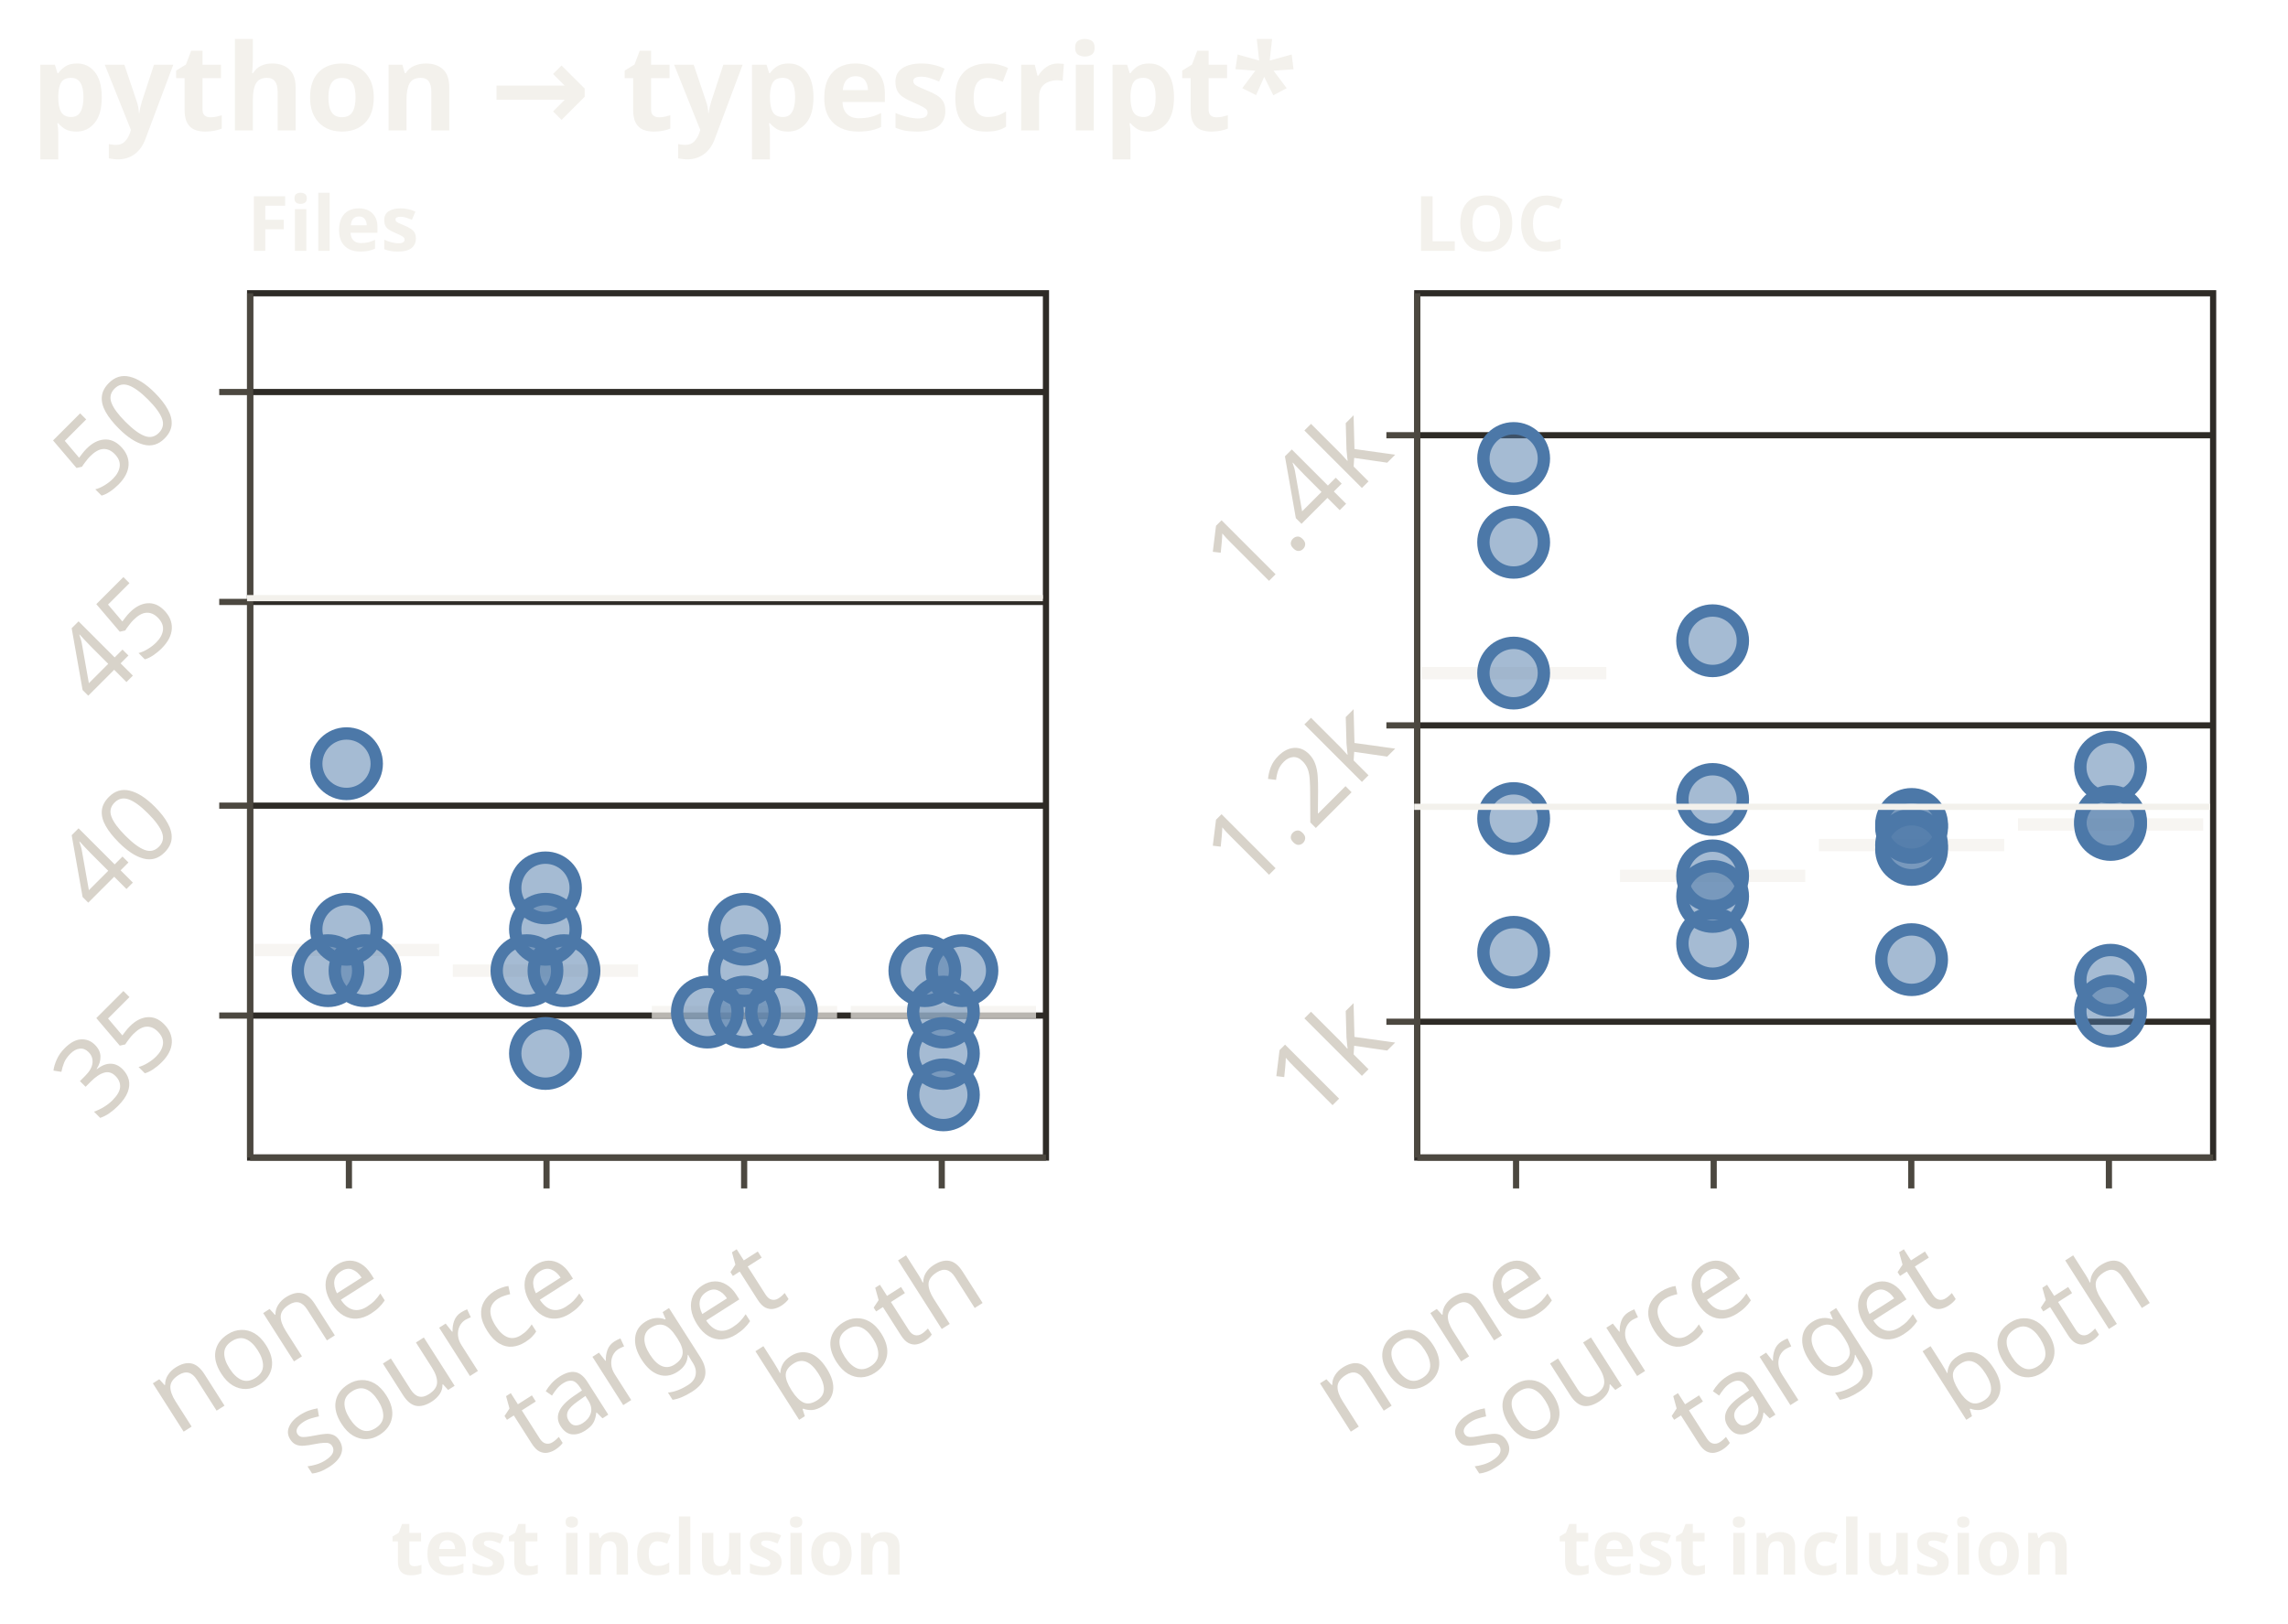
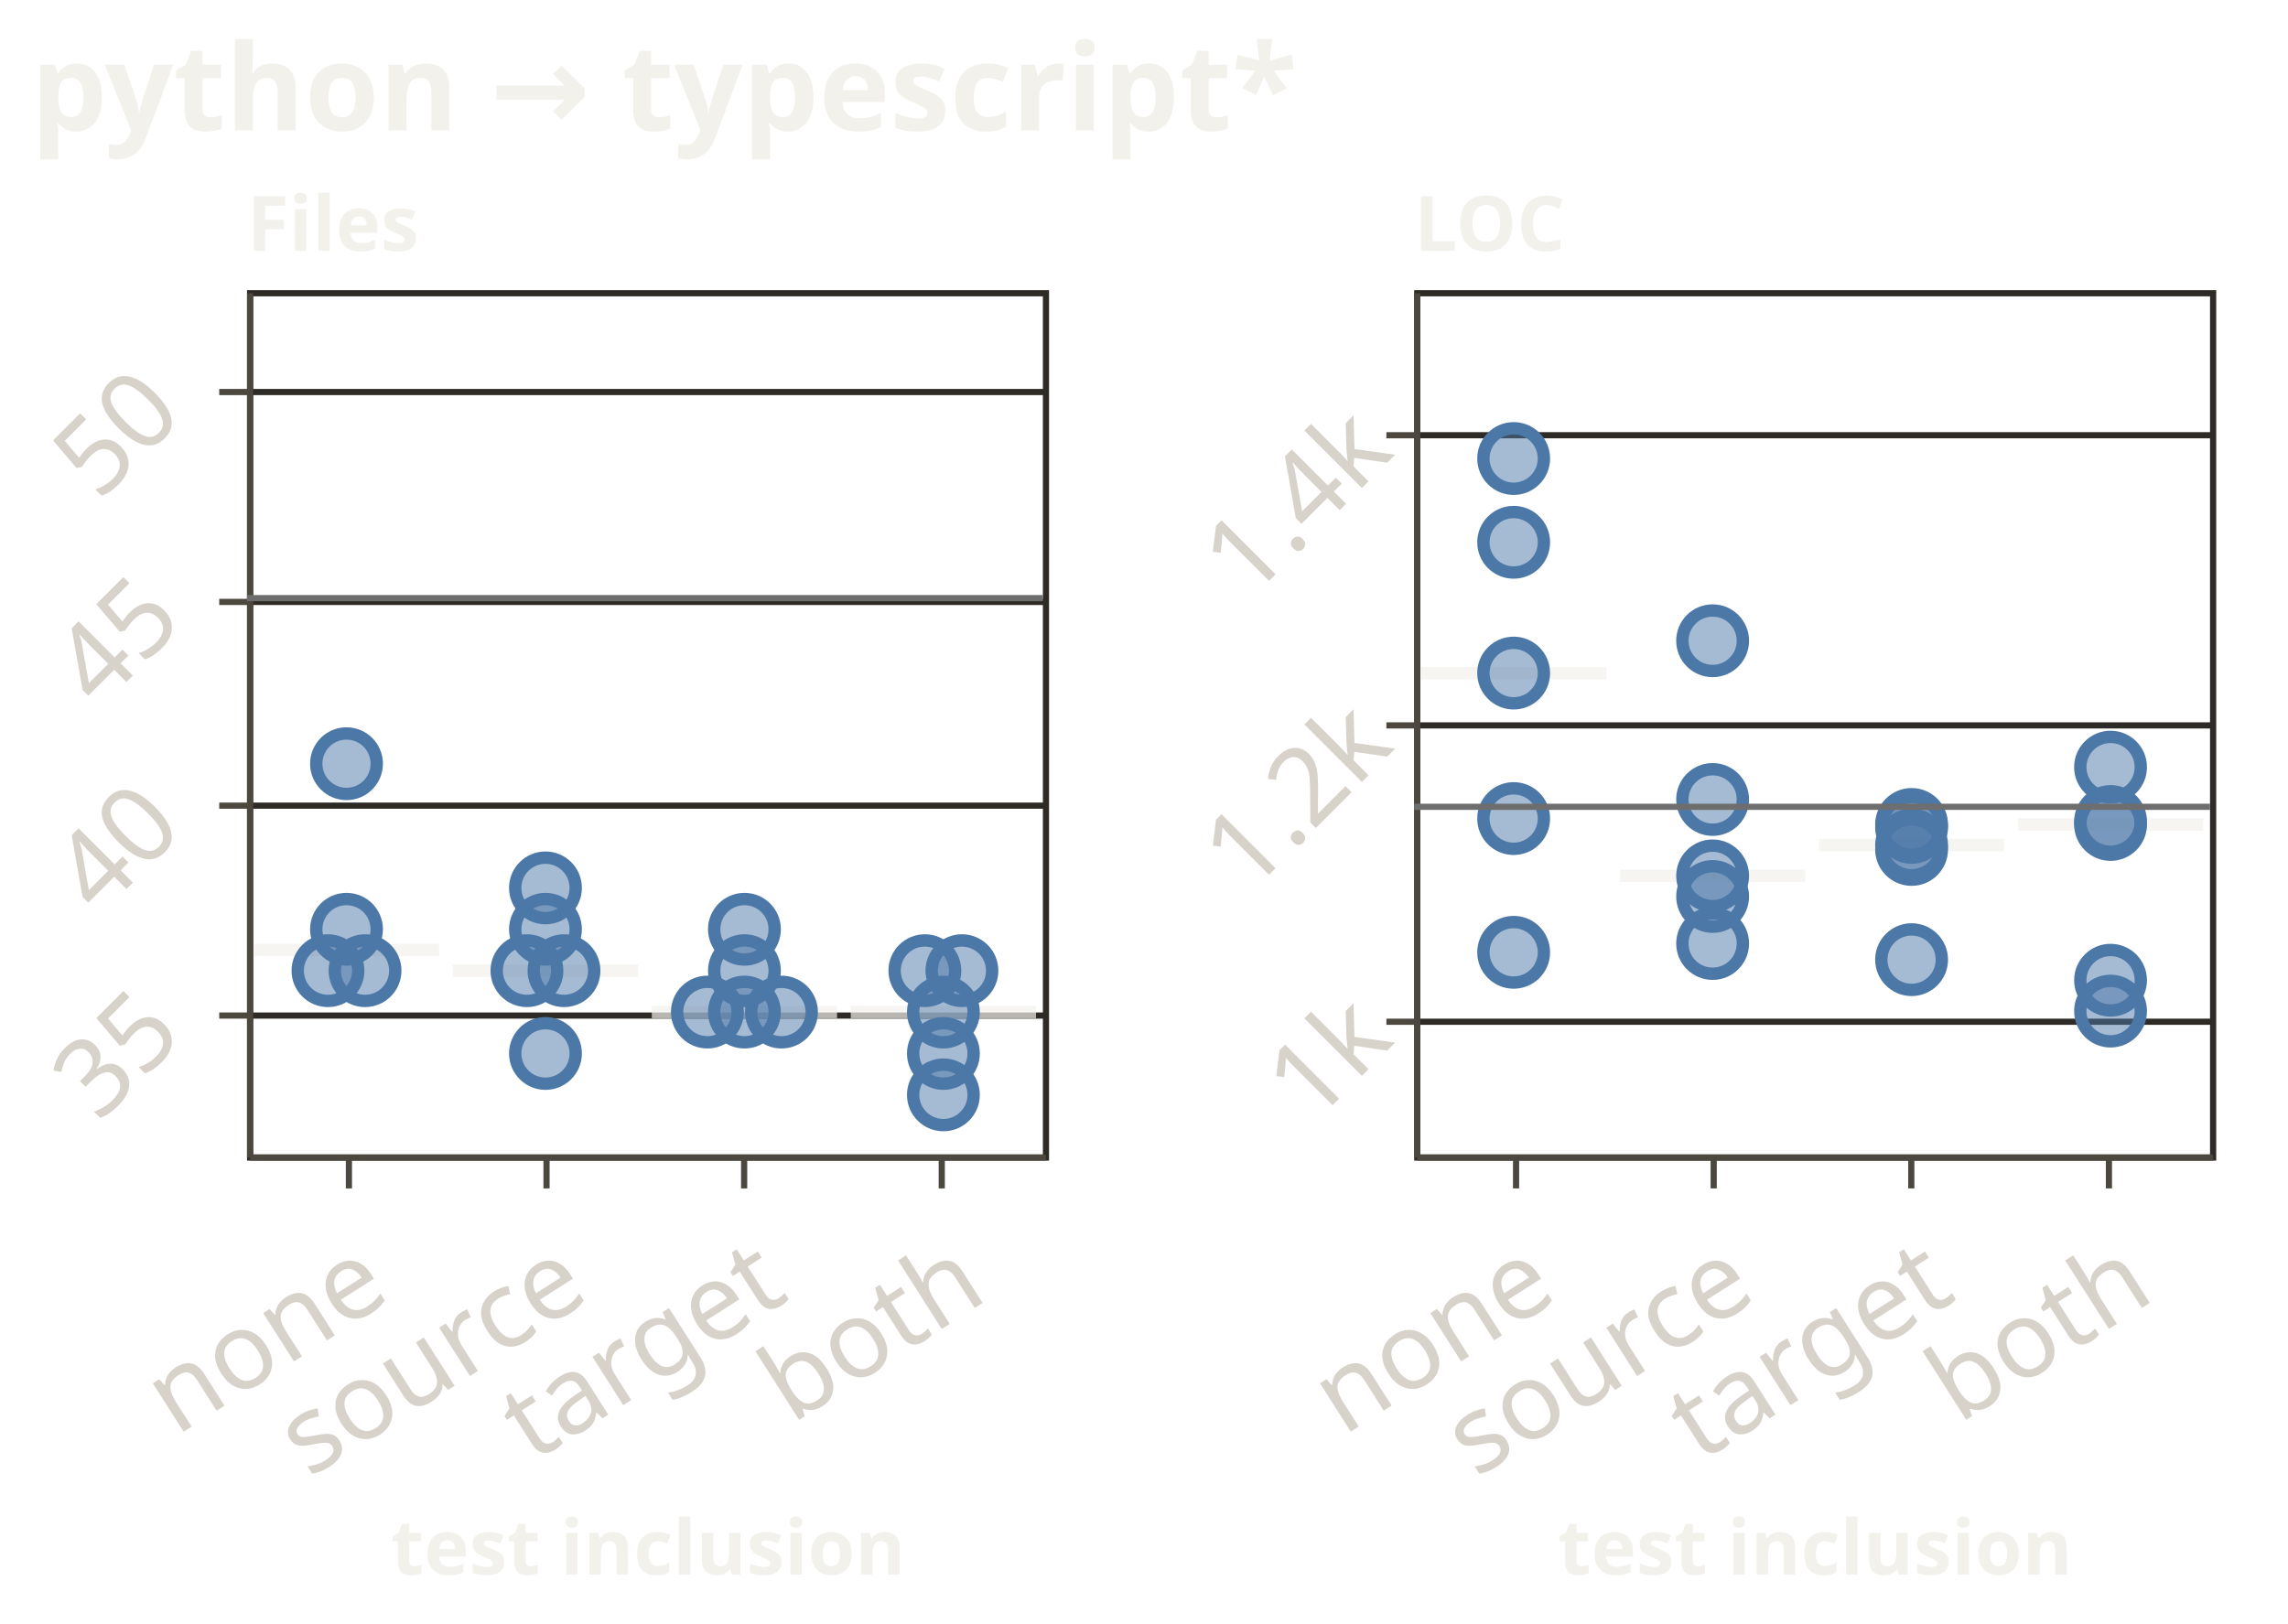
<svg xmlns="http://www.w3.org/2000/svg" version="1.1" class="marks" width="370.5" height="263" viewBox="0 0 370.5 263">
  <g fill="none" stroke-miterlimit="10" transform="translate(40,47)">
    <g class="mark-group role-frame root" role="graphics-object" aria-roledescription="group mark container">
      <g transform="translate(0,0)">
        <path class="background" aria-hidden="true" d="M0,0h0v0h0Z" />
        <g>
          <g class="mark-group role-scope concat_0_group" role="graphics-object" aria-roledescription="group mark container">
            <g transform="translate(0,0)">
              <path class="background" aria-hidden="true" d="M0.5,0.5h128.875v140h-128.875Z" stroke="#2e2b26" />
              <g>
                <g class="mark-group role-axis" aria-hidden="true">
                  <g transform="translate(0.5,0.5)">
                    <path class="background" aria-hidden="true" d="M0,0h0v0h0Z" pointer-events="none" />
                    <g>
                      <g class="mark-rule role-axis-grid" pointer-events="none">
                        <line transform="translate(0,117)" x2="128.875" y2="0" stroke="#2e2b26" stroke-width="1" opacity="1" />
                        <line transform="translate(0,83)" x2="128.875" y2="0" stroke="#2e2b26" stroke-width="1" opacity="1" />
                        <line transform="translate(0,50)" x2="128.875" y2="0" stroke="#2e2b26" stroke-width="1" opacity="1" />
                        <line transform="translate(0,16)" x2="128.875" y2="0" stroke="#2e2b26" stroke-width="1" opacity="1" />
                      </g>
                    </g>
                    <path class="foreground" aria-hidden="true" d="" pointer-events="none" display="none" />
                  </g>
                </g>
                <g class="mark-group role-axis" role="graphics-symbol" aria-roledescription="axis" aria-label="X-axis titled 'test inclusion' for a discrete scale with 4 values: no tests, source tests, target tests, both tests">
                  <g transform="translate(0.5,140.5)">
                    <path class="background" aria-hidden="true" d="M0,0h0v0h0Z" pointer-events="none" />
                    <g>
                      <g class="mark-rule role-axis-tick" pointer-events="none">
                        <line transform="translate(16,0)" x2="0" y2="5" stroke="#4c4840" stroke-width="1" opacity="1" />
                        <line transform="translate(48,0)" x2="0" y2="5" stroke="#4c4840" stroke-width="1" opacity="1" />
                        <line transform="translate(80,0)" x2="0" y2="5" stroke="#4c4840" stroke-width="1" opacity="1" />
                        <line transform="translate(112,0)" x2="0" y2="5" stroke="#4c4840" stroke-width="1" opacity="1" />
                      </g>
                      <g class="mark-text role-axis-label" pointer-events="none">
                        <text text-anchor="end" transform="translate(15.60938,11) rotate(327.5) translate(0,14)" font-family="sans-serif" font-size="17.32px" fill="#d8d3ca" opacity="1">none</text>
                        <text text-anchor="end" transform="translate(47.82812,11) rotate(327.5) translate(0,14)" font-family="sans-serif" font-size="17.32px" fill="#d8d3ca" opacity="1">source</text>
                        <text text-anchor="end" transform="translate(80.04688,11) rotate(327.5) translate(0,14)" font-family="sans-serif" font-size="17.32px" fill="#d8d3ca" opacity="1">target</text>
                        <text text-anchor="end" transform="translate(112.2656,11) rotate(327.5) translate(0,14)" font-family="sans-serif" font-size="17.32px" fill="#d8d3ca" opacity="1">both</text>
                      </g>
                      <g class="mark-rule role-axis-domain" pointer-events="none">
                        <line transform="translate(0,0)" x2="128.875" y2="0" stroke="#4c4840" stroke-width="1" opacity="1" />
                      </g>
                      <g class="mark-text role-axis-title" pointer-events="none">
                        <text text-anchor="middle" transform="translate(64.4375,67.53926)" font-family="sans-serif" font-size="12.375px" font-weight="bold" fill="#f3f1ec" opacity="1">test inclusion</text>
                      </g>
                    </g>
                    <path class="foreground" aria-hidden="true" d="" pointer-events="none" display="none" />
                  </g>
                </g>
                <g class="mark-group role-axis" role="graphics-symbol" aria-roledescription="axis" aria-label="Y-axis for a linear scale with values from 32 to 52">
                  <g transform="translate(0.5,0.5)">
                    <path class="background" aria-hidden="true" d="M0,0h0v0h0Z" pointer-events="none" />
                    <g>
                      <g class="mark-rule role-axis-tick" pointer-events="none">
                        <line transform="translate(0,117)" x2="-5" y2="0" stroke="#4c4840" stroke-width="1" opacity="1" />
                        <line transform="translate(0,83)" x2="-5" y2="0" stroke="#4c4840" stroke-width="1" opacity="1" />
                        <line transform="translate(0,50)" x2="-5" y2="0" stroke="#4c4840" stroke-width="1" opacity="1" />
                        <line transform="translate(0,16)" x2="-5" y2="0" stroke="#4c4840" stroke-width="1" opacity="1" />
                      </g>
                      <g class="mark-text role-axis-label" pointer-events="none">
                        <text text-anchor="end" transform="translate(-14,116.9349) rotate(-45) translate(0,5)" font-family="sans-serif" font-size="17.32px" fill="#d8d3ca" opacity="1">35</text>
                        <text text-anchor="end" transform="translate(-14,83.40996) rotate(-45) translate(0,5)" font-family="sans-serif" font-size="17.32px" fill="#d8d3ca" opacity="1">40</text>
                        <text text-anchor="end" transform="translate(-14,49.88506) rotate(-45) translate(0,5)" font-family="sans-serif" font-size="17.32px" fill="#d8d3ca" opacity="1">45</text>
                        <text text-anchor="end" transform="translate(-14,16.36015) rotate(-45) translate(0,5)" font-family="sans-serif" font-size="17.32px" fill="#d8d3ca" opacity="1">50</text>
                      </g>
                      <g class="mark-rule role-axis-domain" pointer-events="none">
                        <line transform="translate(0,140)" x2="0" y2="-140" stroke="#4c4840" stroke-width="1" opacity="1" />
                      </g>
                    </g>
                    <path class="foreground" aria-hidden="true" d="" pointer-events="none" display="none" />
                  </g>
                </g>
                <g class="mark-rect role-mark concat_0_layer_0_marks" role="graphics-object" aria-roledescription="rect mark container">
                  <path aria-label="test inclusion: no tests; Median of value: 36.5" role="graphics-symbol" aria-roledescription="tick" d="M1.109,105.877h30v2h-30Z" fill="#f3f1ec" opacity="0.7" />
                  <path aria-label="test inclusion: source tests; Median of value: 36" role="graphics-symbol" aria-roledescription="tick" d="M33.328,109.23h30v2h-30Z" fill="#f3f1ec" opacity="0.7" />
                  <path aria-label="test inclusion: target tests; Median of value: 35" role="graphics-symbol" aria-roledescription="tick" d="M65.547,115.935h30v2h-30Z" fill="#f3f1ec" opacity="0.7" />
                  <path aria-label="test inclusion: both tests; Median of value: 35" role="graphics-symbol" aria-roledescription="tick" d="M97.766,115.935h30v2h-30Z" fill="#f3f1ec" opacity="0.7" />
                </g>
                <g class="mark-symbol role-mark concat_0_layer_1_marks" role="graphics-object" aria-roledescription="symbol mark container">
                  <path aria-label="test inclusion: no tests; value: 36; nudge: −0.5" role="graphics-symbol" aria-roledescription="point" transform="translate(13.10938,110.2299)" d="M4.899,0A4.899,4.899,0,1,1,-4.899,0A4.899,4.899,0,1,1,4.899,0" fill="#4c78a8" fill-opacity="0.5" stroke="#4c78a8" stroke-opacity="1" stroke-width="2" />
                  <path aria-label="test inclusion: no tests; value: 36; nudge: 0.5" role="graphics-symbol" aria-roledescription="point" transform="translate(19.10938,110.2299)" d="M4.899,0A4.899,4.899,0,1,1,-4.899,0A4.899,4.899,0,1,1,4.899,0" fill="#4c78a8" fill-opacity="0.5" stroke="#4c78a8" stroke-opacity="1" stroke-width="2" />
                  <path aria-label="test inclusion: no tests; value: 41; nudge: 0" role="graphics-symbol" aria-roledescription="point" transform="translate(16.10938,76.70498)" d="M4.899,0A4.899,4.899,0,1,1,-4.899,0A4.899,4.899,0,1,1,4.899,0" fill="#4c78a8" fill-opacity="0.5" stroke="#4c78a8" stroke-opacity="1" stroke-width="2" />
                  <path aria-label="test inclusion: no tests; value: 37; nudge: 0" role="graphics-symbol" aria-roledescription="point" transform="translate(16.10938,103.5249)" d="M4.899,0A4.899,4.899,0,1,1,-4.899,0A4.899,4.899,0,1,1,4.899,0" fill="#4c78a8" fill-opacity="0.5" stroke="#4c78a8" stroke-opacity="1" stroke-width="2" />
                  <path aria-label="test inclusion: source tests; value: 36; nudge: −0.5" role="graphics-symbol" aria-roledescription="point" transform="translate(45.32812,110.2299)" d="M4.899,0A4.899,4.899,0,1,1,-4.899,0A4.899,4.899,0,1,1,4.899,0" fill="#4c78a8" fill-opacity="0.5" stroke="#4c78a8" stroke-opacity="1" stroke-width="2" />
                  <path aria-label="test inclusion: source tests; value: 36; nudge: 0.5" role="graphics-symbol" aria-roledescription="point" transform="translate(51.32812,110.2299)" d="M4.899,0A4.899,4.899,0,1,1,-4.899,0A4.899,4.899,0,1,1,4.899,0" fill="#4c78a8" fill-opacity="0.5" stroke="#4c78a8" stroke-opacity="1" stroke-width="2" />
                  <path aria-label="test inclusion: source tests; value: 38; nudge: 0" role="graphics-symbol" aria-roledescription="point" transform="translate(48.32812,96.81992)" d="M4.899,0A4.899,4.899,0,1,1,-4.899,0A4.899,4.899,0,1,1,4.899,0" fill="#4c78a8" fill-opacity="0.5" stroke="#4c78a8" stroke-opacity="1" stroke-width="2" />
                  <path aria-label="test inclusion: source tests; value: 34; nudge: 0" role="graphics-symbol" aria-roledescription="point" transform="translate(48.32812,123.6398)" d="M4.899,0A4.899,4.899,0,1,1,-4.899,0A4.899,4.899,0,1,1,4.899,0" fill="#4c78a8" fill-opacity="0.5" stroke="#4c78a8" stroke-opacity="1" stroke-width="2" />
                  <path aria-label="test inclusion: source tests; value: 37; nudge: 0" role="graphics-symbol" aria-roledescription="point" transform="translate(48.32812,103.5249)" d="M4.899,0A4.899,4.899,0,1,1,-4.899,0A4.899,4.899,0,1,1,4.899,0" fill="#4c78a8" fill-opacity="0.5" stroke="#4c78a8" stroke-opacity="1" stroke-width="2" />
                  <path aria-label="test inclusion: target tests; value: 35; nudge: −1" role="graphics-symbol" aria-roledescription="point" transform="translate(74.54688,116.9349)" d="M4.899,0A4.899,4.899,0,1,1,-4.899,0A4.899,4.899,0,1,1,4.899,0" fill="#4c78a8" fill-opacity="0.5" stroke="#4c78a8" stroke-opacity="1" stroke-width="2" />
                  <path aria-label="test inclusion: target tests; value: 35; nudge: 0" role="graphics-symbol" aria-roledescription="point" transform="translate(80.54688,116.9349)" d="M4.899,0A4.899,4.899,0,1,1,-4.899,0A4.899,4.899,0,1,1,4.899,0" fill="#4c78a8" fill-opacity="0.5" stroke="#4c78a8" stroke-opacity="1" stroke-width="2" />
                  <path aria-label="test inclusion: target tests; value: 35; nudge: 1" role="graphics-symbol" aria-roledescription="point" transform="translate(86.54688,116.9349)" d="M4.899,0A4.899,4.899,0,1,1,-4.899,0A4.899,4.899,0,1,1,4.899,0" fill="#4c78a8" fill-opacity="0.5" stroke="#4c78a8" stroke-opacity="1" stroke-width="2" />
                  <path aria-label="test inclusion: target tests; value: 36; nudge: 0" role="graphics-symbol" aria-roledescription="point" transform="translate(80.54688,110.2299)" d="M4.899,0A4.899,4.899,0,1,1,-4.899,0A4.899,4.899,0,1,1,4.899,0" fill="#4c78a8" fill-opacity="0.5" stroke="#4c78a8" stroke-opacity="1" stroke-width="2" />
                  <path aria-label="test inclusion: target tests; value: 37; nudge: 0" role="graphics-symbol" aria-roledescription="point" transform="translate(80.54688,103.5249)" d="M4.899,0A4.899,4.899,0,1,1,-4.899,0A4.899,4.899,0,1,1,4.899,0" fill="#4c78a8" fill-opacity="0.5" stroke="#4c78a8" stroke-opacity="1" stroke-width="2" />
                  <path aria-label="test inclusion: both tests; value: 33; nudge: 0" role="graphics-symbol" aria-roledescription="point" transform="translate(112.7656,130.3448)" d="M4.899,0A4.899,4.899,0,1,1,-4.899,0A4.899,4.899,0,1,1,4.899,0" fill="#4c78a8" fill-opacity="0.5" stroke="#4c78a8" stroke-opacity="1" stroke-width="2" />
                  <path aria-label="test inclusion: both tests; value: 36; nudge: −0.5" role="graphics-symbol" aria-roledescription="point" transform="translate(109.7656,110.2299)" d="M4.899,0A4.899,4.899,0,1,1,-4.899,0A4.899,4.899,0,1,1,4.899,0" fill="#4c78a8" fill-opacity="0.5" stroke="#4c78a8" stroke-opacity="1" stroke-width="2" />
                  <path aria-label="test inclusion: both tests; value: 36; nudge: 0.5" role="graphics-symbol" aria-roledescription="point" transform="translate(115.7656,110.2299)" d="M4.899,0A4.899,4.899,0,1,1,-4.899,0A4.899,4.899,0,1,1,4.899,0" fill="#4c78a8" fill-opacity="0.5" stroke="#4c78a8" stroke-opacity="1" stroke-width="2" />
                  <path aria-label="test inclusion: both tests; value: 34; nudge: 0" role="graphics-symbol" aria-roledescription="point" transform="translate(112.7656,123.6398)" d="M4.899,0A4.899,4.899,0,1,1,-4.899,0A4.899,4.899,0,1,1,4.899,0" fill="#4c78a8" fill-opacity="0.5" stroke="#4c78a8" stroke-opacity="1" stroke-width="2" />
                  <path aria-label="test inclusion: both tests; value: 35; nudge: 0" role="graphics-symbol" aria-roledescription="point" transform="translate(112.7656,116.9349)" d="M4.899,0A4.899,4.899,0,1,1,-4.899,0A4.899,4.899,0,1,1,4.899,0" fill="#4c78a8" fill-opacity="0.5" stroke="#4c78a8" stroke-opacity="1" stroke-width="2" />
                </g>
                <g class="mark-rule role-mark concat_0_layer_2_marks" role="graphics-object" aria-roledescription="rule mark container">
-                   <line aria-label="Median of reference: 45" role="graphics-symbol" aria-roledescription="rule mark" transform="translate(128.875,49.88506)" x2="-128.875" y2="0" stroke="#f3f1ec" />
+                   <line aria-label="Median of reference: 45" role="graphics-symbol" aria-roledescription="rule mark" transform="translate(128.875,49.88506)" x2="-128.875" y2="0" stroke="#6e6e6e" />
                </g>
                <g class="mark-group role-title">
                  <g transform="translate(-33.98646,-16.375)">
                    <path class="background" aria-hidden="true" d="M0,0h0v0h0Z" pointer-events="none" />
                    <g>
                      <g class="mark-text role-title-text" role="graphics-symbol" aria-roledescription="title" aria-label="Title text 'Files'" pointer-events="none">
                        <text text-anchor="start" transform="translate(33.98646,10)" font-family="sans-serif" font-size="12.375px" font-weight="bold" fill="#f3f1ec" opacity="1">Files</text>
                      </g>
                    </g>
                    <path class="foreground" aria-hidden="true" d="" pointer-events="none" display="none" />
                  </g>
                </g>
              </g>
              <path class="foreground" aria-hidden="true" d="" display="none" />
            </g>
          </g>
          <g class="mark-group role-scope concat_1_group" role="graphics-object" aria-roledescription="group mark container">
            <g transform="translate(189,0)">
              <path class="background" aria-hidden="true" d="M0.5,0.5h128.875v140h-128.875Z" stroke="#2e2b26" />
              <g>
                <g class="mark-group role-axis" aria-hidden="true">
                  <g transform="translate(0.5,0.5)">
                    <path class="background" aria-hidden="true" d="M0,0h0v0h0Z" pointer-events="none" />
                    <g>
                      <g class="mark-rule role-axis-grid" pointer-events="none">
                        <line transform="translate(0,118)" x2="128.875" y2="0" stroke="#2e2b26" stroke-width="1" opacity="1" />
                        <line transform="translate(0,70)" x2="128.875" y2="0" stroke="#2e2b26" stroke-width="1" opacity="1" />
                        <line transform="translate(0,23)" x2="128.875" y2="0" stroke="#2e2b26" stroke-width="1" opacity="1" />
                      </g>
                    </g>
                    <path class="foreground" aria-hidden="true" d="" pointer-events="none" display="none" />
                  </g>
                </g>
                <g class="mark-group role-axis" role="graphics-symbol" aria-roledescription="axis" aria-label="X-axis titled 'test inclusion' for a discrete scale with 4 values: no tests, source tests, target tests, both tests">
                  <g transform="translate(0.5,140.5)">
                    <path class="background" aria-hidden="true" d="M0,0h0v0h0Z" pointer-events="none" />
                    <g>
                      <g class="mark-rule role-axis-tick" pointer-events="none">
                        <line transform="translate(16,0)" x2="0" y2="5" stroke="#4c4840" stroke-width="1" opacity="1" />
                        <line transform="translate(48,0)" x2="0" y2="5" stroke="#4c4840" stroke-width="1" opacity="1" />
                        <line transform="translate(80,0)" x2="0" y2="5" stroke="#4c4840" stroke-width="1" opacity="1" />
                        <line transform="translate(112,0)" x2="0" y2="5" stroke="#4c4840" stroke-width="1" opacity="1" />
                      </g>
                      <g class="mark-text role-axis-label" pointer-events="none">
                        <text text-anchor="end" transform="translate(15.60938,11) rotate(327.5) translate(0,14)" font-family="sans-serif" font-size="17.32px" fill="#d8d3ca" opacity="1">none</text>
                        <text text-anchor="end" transform="translate(47.82812,11) rotate(327.5) translate(0,14)" font-family="sans-serif" font-size="17.32px" fill="#d8d3ca" opacity="1">source</text>
                        <text text-anchor="end" transform="translate(80.04688,11) rotate(327.5) translate(0,14)" font-family="sans-serif" font-size="17.32px" fill="#d8d3ca" opacity="1">target</text>
                        <text text-anchor="end" transform="translate(112.2656,11) rotate(327.5) translate(0,14)" font-family="sans-serif" font-size="17.32px" fill="#d8d3ca" opacity="1">both</text>
                      </g>
                      <g class="mark-rule role-axis-domain" pointer-events="none">
                        <line transform="translate(0,0)" x2="128.875" y2="0" stroke="#4c4840" stroke-width="1" opacity="1" />
                      </g>
                      <g class="mark-text role-axis-title" pointer-events="none">
                        <text text-anchor="middle" transform="translate(64.4375,67.53926)" font-family="sans-serif" font-size="12.375px" font-weight="bold" fill="#f3f1ec" opacity="1">test inclusion</text>
                      </g>
                    </g>
                    <path class="foreground" aria-hidden="true" d="" pointer-events="none" display="none" />
                  </g>
                </g>
                <g class="mark-group role-axis" role="graphics-symbol" aria-roledescription="axis" aria-label="Y-axis for a linear scale with values from 0.9k to 1.5k">
                  <g transform="translate(0.5,0.5)">
                    <path class="background" aria-hidden="true" d="M0,0h0v0h0Z" pointer-events="none" />
                    <g>
                      <g class="mark-rule role-axis-tick" pointer-events="none">
                        <line transform="translate(0,118)" x2="-5" y2="0" stroke="#4c4840" stroke-width="1" opacity="1" />
                        <line transform="translate(0,70)" x2="-5" y2="0" stroke="#4c4840" stroke-width="1" opacity="1" />
                        <line transform="translate(0,23)" x2="-5" y2="0" stroke="#4c4840" stroke-width="1" opacity="1" />
                      </g>
                      <g class="mark-text role-axis-label" pointer-events="none">
                        <text text-anchor="end" transform="translate(-7,117.7284) rotate(-45) translate(0,5)" font-family="sans-serif" font-size="17.32px" fill="#d8d3ca" opacity="1">1k</text>
                        <text text-anchor="end" transform="translate(-7,70.11902) rotate(-45) translate(0,5)" font-family="sans-serif" font-size="17.32px" fill="#d8d3ca" opacity="1">1.2k</text>
                        <text text-anchor="end" transform="translate(-7,22.50969) rotate(-45) translate(0,5)" font-family="sans-serif" font-size="17.32px" fill="#d8d3ca" opacity="1">1.4k</text>
                      </g>
                      <g class="mark-rule role-axis-domain" pointer-events="none">
                        <line transform="translate(0,140)" x2="0" y2="-140" stroke="#4c4840" stroke-width="1" opacity="1" />
                      </g>
                    </g>
                    <path class="foreground" aria-hidden="true" d="" pointer-events="none" display="none" />
                  </g>
                </g>
                <g class="mark-rect role-mark concat_1_layer_0_marks" role="graphics-object" aria-roledescription="rect mark container">
                  <path aria-label="test inclusion: no tests; Median of value: 1.234k" role="graphics-symbol" aria-roledescription="tick" d="M1.109,61.025h30v2h-30Z" fill="#f3f1ec" opacity="0.7" />
                  <path aria-label="test inclusion: source tests; Median of value: 1.096k" role="graphics-symbol" aria-roledescription="tick" d="M33.328,93.876h30v2h-30Z" fill="#f3f1ec" opacity="0.7" />
                  <path aria-label="test inclusion: target tests; Median of value: 1.117k" role="graphics-symbol" aria-roledescription="tick" d="M65.547,88.877h30v2h-30Z" fill="#f3f1ec" opacity="0.7" />
                  <path aria-label="test inclusion: both tests; Median of value: 1.131k" role="graphics-symbol" aria-roledescription="tick" d="M97.766,85.544h30v2h-30Z" fill="#f3f1ec" opacity="0.7" />
                </g>
                <g class="mark-symbol role-mark concat_1_layer_1_marks" role="graphics-object" aria-roledescription="symbol mark container">
                  <path aria-label="test inclusion: no tests; value: 1.044k; nudge: 0" role="graphics-symbol" aria-roledescription="point" transform="translate(16.10938,107.2543)" d="M4.899,0A4.899,4.899,0,1,1,-4.899,0A4.899,4.899,0,1,1,4.899,0" fill="#4c78a8" fill-opacity="0.5" stroke="#4c78a8" stroke-opacity="1" stroke-width="2" />
                  <path aria-label="test inclusion: no tests; value: 1.38k; nudge: 0" role="graphics-symbol" aria-roledescription="point" transform="translate(16.10938,27.27063)" d="M4.899,0A4.899,4.899,0,1,1,-4.899,0A4.899,4.899,0,1,1,4.899,0" fill="#4c78a8" fill-opacity="0.5" stroke="#4c78a8" stroke-opacity="1" stroke-width="2" />
                  <path aria-label="test inclusion: no tests; value: 1.323k; nudge: 0" role="graphics-symbol" aria-roledescription="point" transform="translate(16.10938,40.83928)" d="M4.899,0A4.899,4.899,0,1,1,-4.899,0A4.899,4.899,0,1,1,4.899,0" fill="#4c78a8" fill-opacity="0.5" stroke="#4c78a8" stroke-opacity="1" stroke-width="2" />
                  <path aria-label="test inclusion: no tests; value: 1.135k; nudge: 0" role="graphics-symbol" aria-roledescription="point" transform="translate(16.10938,85.59206)" d="M4.899,0A4.899,4.899,0,1,1,-4.899,0A4.899,4.899,0,1,1,4.899,0" fill="#4c78a8" fill-opacity="0.5" stroke="#4c78a8" stroke-opacity="1" stroke-width="2" />
                  <path aria-label="test inclusion: no tests; value: 1.234k; nudge: 0" role="graphics-symbol" aria-roledescription="point" transform="translate(16.10938,62.02544)" d="M4.899,0A4.899,4.899,0,1,1,-4.899,0A4.899,4.899,0,1,1,4.899,0" fill="#4c78a8" fill-opacity="0.5" stroke="#4c78a8" stroke-opacity="1" stroke-width="2" />
                  <path aria-label="test inclusion: source tests; value: 1.096k; nudge: 0" role="graphics-symbol" aria-roledescription="point" transform="translate(48.32812,94.87588)" d="M4.899,0A4.899,4.899,0,1,1,-4.899,0A4.899,4.899,0,1,1,4.899,0" fill="#4c78a8" fill-opacity="0.5" stroke="#4c78a8" stroke-opacity="1" stroke-width="2" />
                  <path aria-label="test inclusion: source tests; value: 1.256k; nudge: 0" role="graphics-symbol" aria-roledescription="point" transform="translate(48.32812,56.78841)" d="M4.899,0A4.899,4.899,0,1,1,-4.899,0A4.899,4.899,0,1,1,4.899,0" fill="#4c78a8" fill-opacity="0.5" stroke="#4c78a8" stroke-opacity="1" stroke-width="2" />
                  <path aria-label="test inclusion: source tests; value: 1.05k; nudge: 0" role="graphics-symbol" aria-roledescription="point" transform="translate(48.32812,105.826)" d="M4.899,0A4.899,4.899,0,1,1,-4.899,0A4.899,4.899,0,1,1,4.899,0" fill="#4c78a8" fill-opacity="0.5" stroke="#4c78a8" stroke-opacity="1" stroke-width="2" />
                  <path aria-label="test inclusion: source tests; value: 1.148k; nudge: 0" role="graphics-symbol" aria-roledescription="point" transform="translate(48.32812,82.49745)" d="M4.899,0A4.899,4.899,0,1,1,-4.899,0A4.899,4.899,0,1,1,4.899,0" fill="#4c78a8" fill-opacity="0.5" stroke="#4c78a8" stroke-opacity="1" stroke-width="2" />
                  <path aria-label="test inclusion: source tests; value: 1.082k; nudge: 0" role="graphics-symbol" aria-roledescription="point" transform="translate(48.32812,98.20853)" d="M4.899,0A4.899,4.899,0,1,1,-4.899,0A4.899,4.899,0,1,1,4.899,0" fill="#4c78a8" fill-opacity="0.5" stroke="#4c78a8" stroke-opacity="1" stroke-width="2" />
                  <path aria-label="test inclusion: target tests; value: 1.117k; nudge: 0" role="graphics-symbol" aria-roledescription="point" transform="translate(80.54688,89.8769)" d="M4.899,0A4.899,4.899,0,1,1,-4.899,0A4.899,4.899,0,1,1,4.899,0" fill="#4c78a8" fill-opacity="0.5" stroke="#4c78a8" stroke-opacity="1" stroke-width="2" />
                  <path aria-label="test inclusion: target tests; value: 1.114k; nudge: 0" role="graphics-symbol" aria-roledescription="point" transform="translate(80.54688,90.59104)" d="M4.899,0A4.899,4.899,0,1,1,-4.899,0A4.899,4.899,0,1,1,4.899,0" fill="#4c78a8" fill-opacity="0.5" stroke="#4c78a8" stroke-opacity="1" stroke-width="2" />
                  <path aria-label="test inclusion: target tests; value: 1.131k; nudge: 0" role="graphics-symbol" aria-roledescription="point" transform="translate(80.54688,86.54424)" d="M4.899,0A4.899,4.899,0,1,1,-4.899,0A4.899,4.899,0,1,1,4.899,0" fill="#4c78a8" fill-opacity="0.5" stroke="#4c78a8" stroke-opacity="1" stroke-width="2" />
                  <path aria-label="test inclusion: target tests; value: 1.129k; nudge: 0" role="graphics-symbol" aria-roledescription="point" transform="translate(80.54688,87.02034)" d="M4.899,0A4.899,4.899,0,1,1,-4.899,0A4.899,4.899,0,1,1,4.899,0" fill="#4c78a8" fill-opacity="0.5" stroke="#4c78a8" stroke-opacity="1" stroke-width="2" />
                  <path aria-label="test inclusion: target tests; value: 1.039k; nudge: 0" role="graphics-symbol" aria-roledescription="point" transform="translate(80.54688,108.4445)" d="M4.899,0A4.899,4.899,0,1,1,-4.899,0A4.899,4.899,0,1,1,4.899,0" fill="#4c78a8" fill-opacity="0.5" stroke="#4c78a8" stroke-opacity="1" stroke-width="2" />
                  <path aria-label="test inclusion: both tests; value: 1.131k; nudge: 0" role="graphics-symbol" aria-roledescription="point" transform="translate(112.7656,86.54424)" d="M4.899,0A4.899,4.899,0,1,1,-4.899,0A4.899,4.899,0,1,1,4.899,0" fill="#4c78a8" fill-opacity="0.5" stroke="#4c78a8" stroke-opacity="1" stroke-width="2" />
                  <path aria-label="test inclusion: both tests; value: 1.17k; nudge: 0" role="graphics-symbol" aria-roledescription="point" transform="translate(112.7656,77.26042)" d="M4.899,0A4.899,4.899,0,1,1,-4.899,0A4.899,4.899,0,1,1,4.899,0" fill="#4c78a8" fill-opacity="0.5" stroke="#4c78a8" stroke-opacity="1" stroke-width="2" />
                  <path aria-label="test inclusion: both tests; value: 1.004k; nudge: 0" role="graphics-symbol" aria-roledescription="point" transform="translate(112.7656,116.7762)" d="M4.899,0A4.899,4.899,0,1,1,-4.899,0A4.899,4.899,0,1,1,4.899,0" fill="#4c78a8" fill-opacity="0.5" stroke="#4c78a8" stroke-opacity="1" stroke-width="2" />
                  <path aria-label="test inclusion: both tests; value: 1.133k; nudge: 0" role="graphics-symbol" aria-roledescription="point" transform="translate(112.7656,86.06815)" d="M4.899,0A4.899,4.899,0,1,1,-4.899,0A4.899,4.899,0,1,1,4.899,0" fill="#4c78a8" fill-opacity="0.5" stroke="#4c78a8" stroke-opacity="1" stroke-width="2" />
                  <path aria-label="test inclusion: both tests; value: 1.025k; nudge: 0" role="graphics-symbol" aria-roledescription="point" transform="translate(112.7656,111.7772)" d="M4.899,0A4.899,4.899,0,1,1,-4.899,0A4.899,4.899,0,1,1,4.899,0" fill="#4c78a8" fill-opacity="0.5" stroke="#4c78a8" stroke-opacity="1" stroke-width="2" />
                </g>
                <g class="mark-rule role-mark concat_1_layer_2_marks" role="graphics-object" aria-roledescription="rule mark container">
-                   <line aria-label="Median of reference: 1.143k" role="graphics-symbol" aria-roledescription="rule mark" transform="translate(128.875,83.68768)" x2="-128.875" y2="0" stroke="#f3f1ec" />
+                   <line aria-label="Median of reference: 1.143k" role="graphics-symbol" aria-roledescription="rule mark" transform="translate(128.875,83.68768)" x2="-128.875" y2="0" stroke="#6e6e6e" />
                </g>
                <g class="mark-group role-title">
                  <g transform="translate(-36.51263,-16.375)">
                    <path class="background" aria-hidden="true" d="M0,0h0v0h0Z" pointer-events="none" />
                    <g>
                      <g class="mark-text role-title-text" role="graphics-symbol" aria-roledescription="title" aria-label="Title text 'LOC'" pointer-events="none">
                        <text text-anchor="start" transform="translate(36.51263,10)" font-family="sans-serif" font-size="12.375px" font-weight="bold" fill="#f3f1ec" opacity="1">LOC</text>
                      </g>
                    </g>
                    <path class="foreground" aria-hidden="true" d="" pointer-events="none" display="none" />
                  </g>
                </g>
              </g>
              <path class="foreground" aria-hidden="true" d="" display="none" />
            </g>
          </g>
          <g class="mark-group role-title">
            <g transform="translate(-34.98646,-40.875)">
              <path class="background" aria-hidden="true" d="M0,0h0v0h0Z" pointer-events="none" />
              <g>
                <g class="mark-text role-title-text" role="graphics-symbol" aria-roledescription="title" aria-label="Title text 'python → typescript*'" pointer-events="none">
                  <text text-anchor="start" transform="translate(0,15)" font-family="sans-serif" font-size="19.5px" font-weight="bold" fill="#f3f1ec" opacity="1">python → typescript*</text>
                </g>
              </g>
              <path class="foreground" aria-hidden="true" d="" pointer-events="none" display="none" />
            </g>
          </g>
        </g>
        <path class="foreground" aria-hidden="true" d="" display="none" />
      </g>
    </g>
  </g>
</svg>
